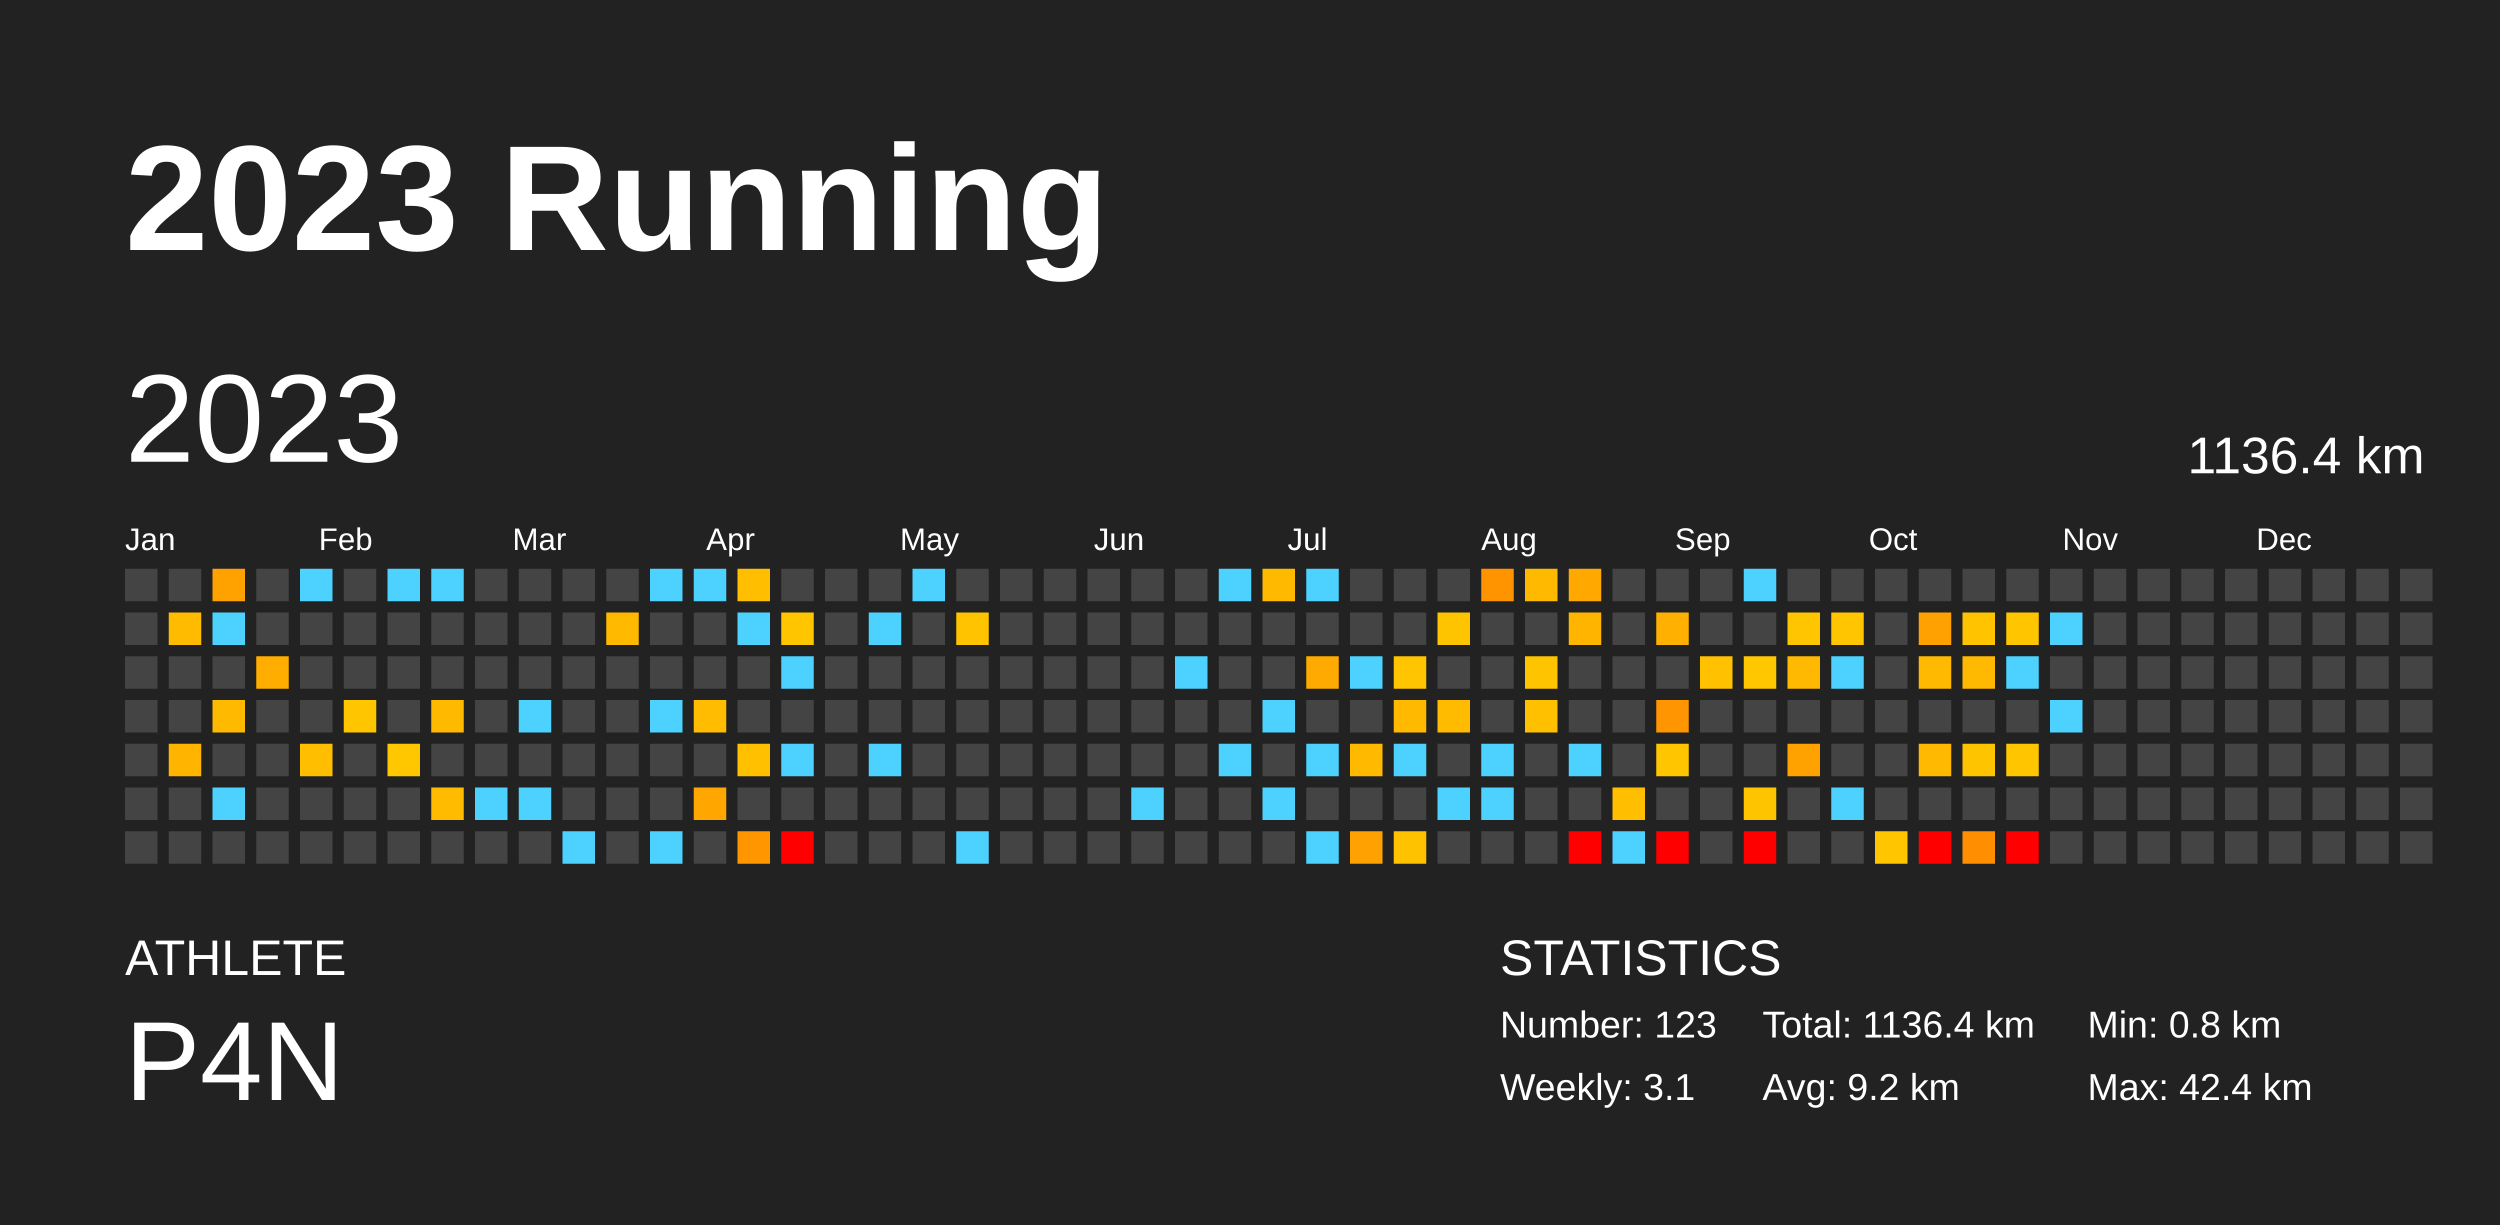
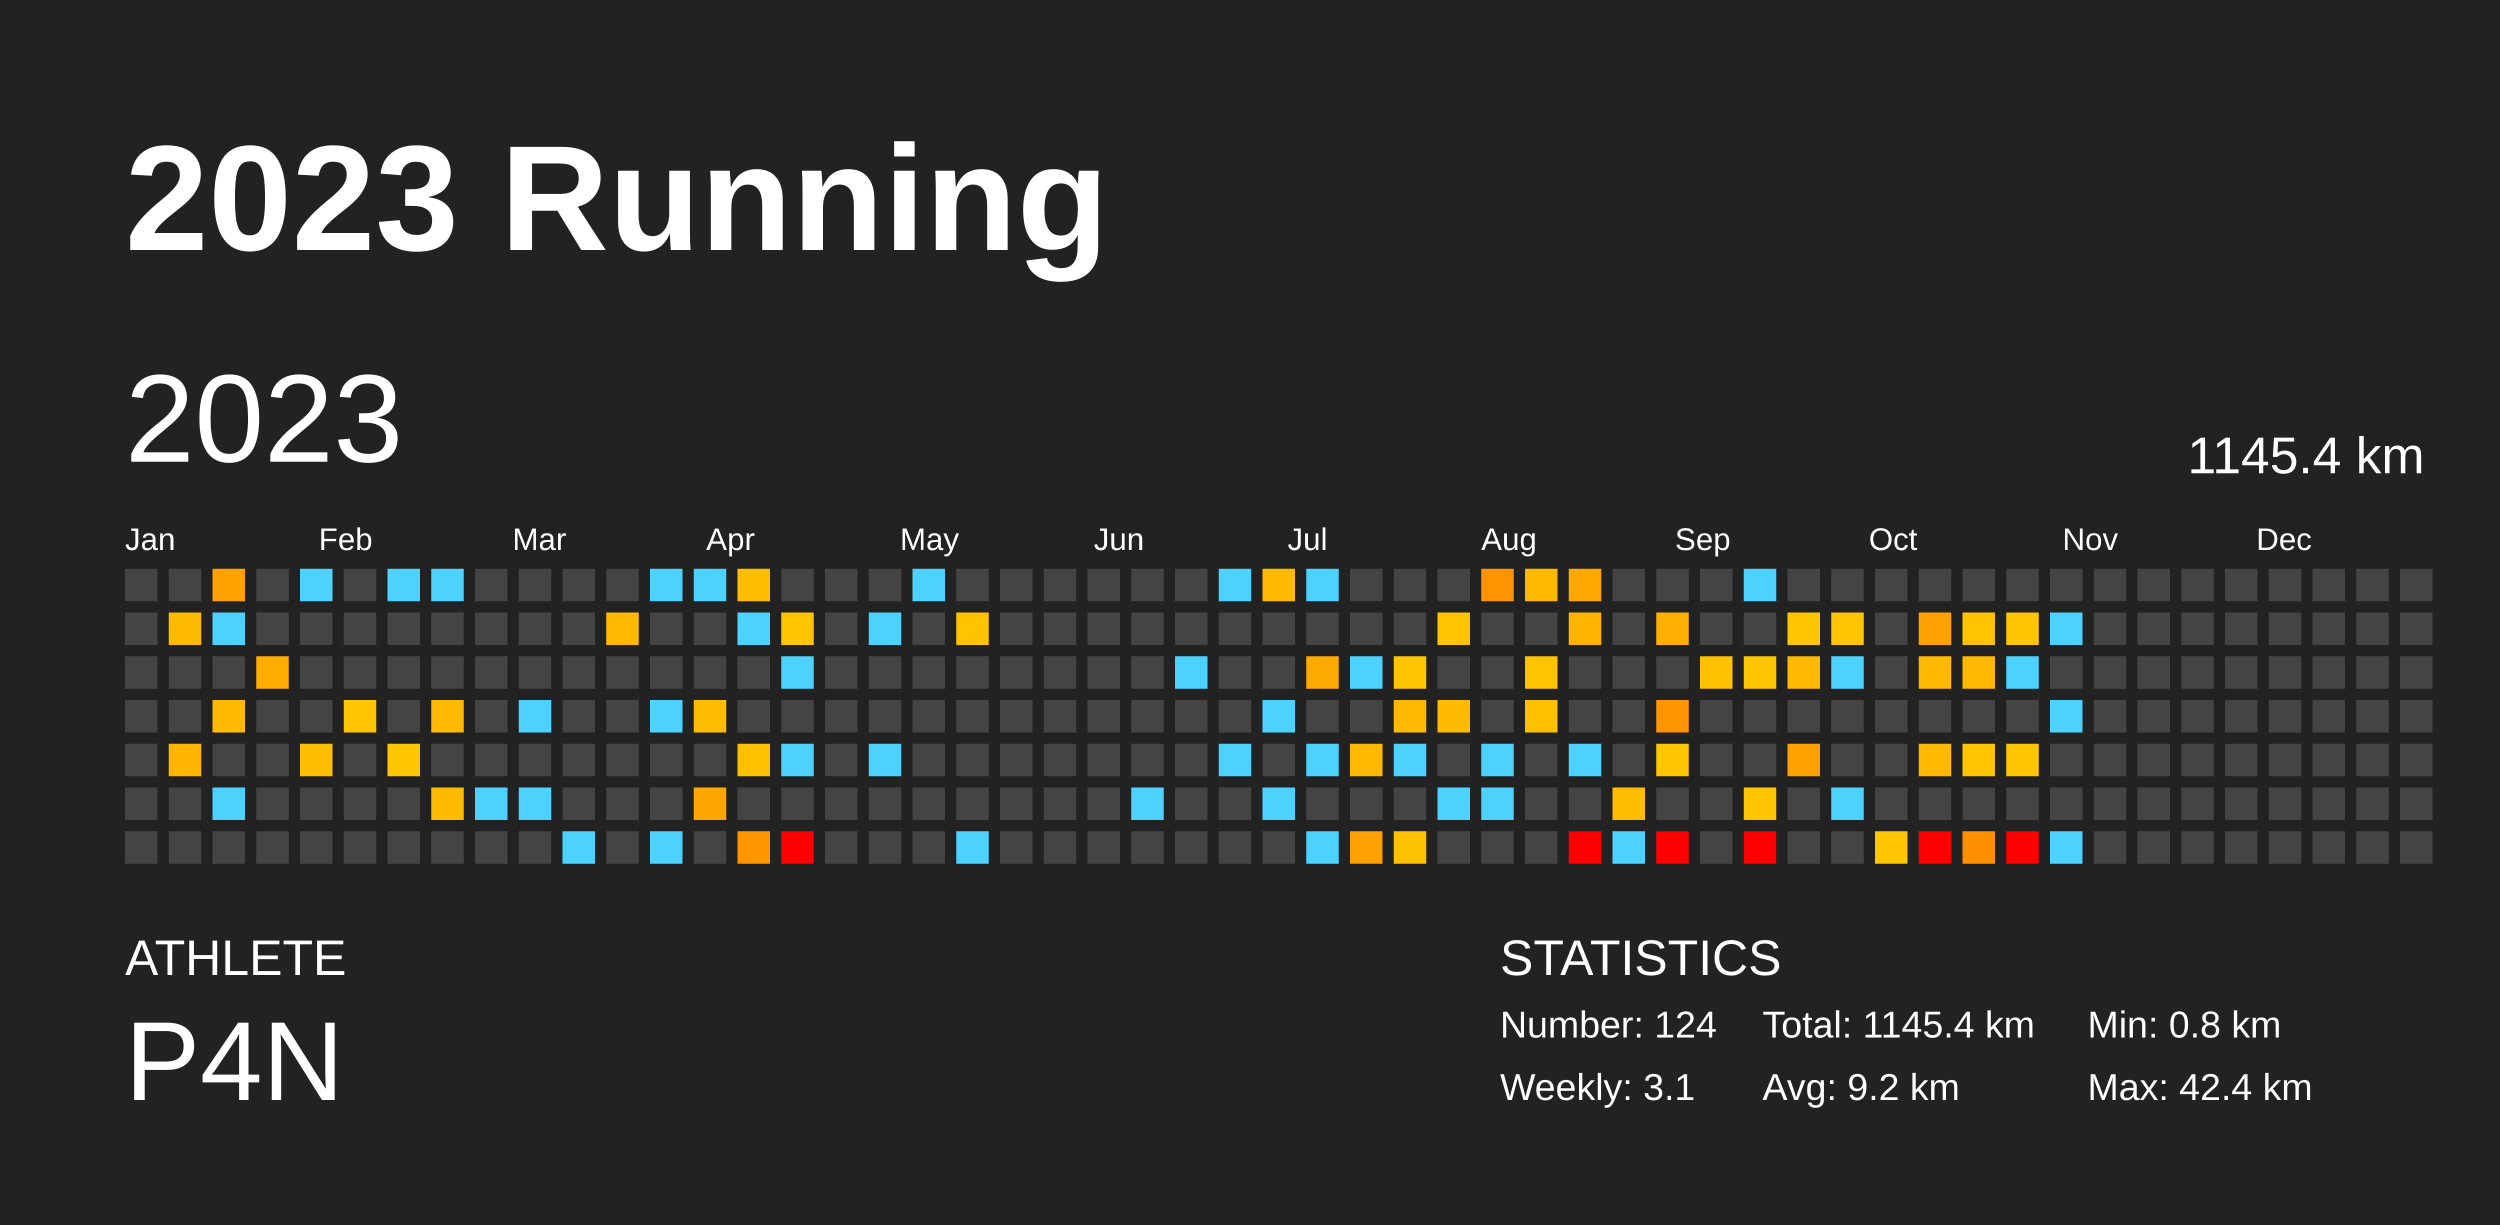
<svg xmlns="http://www.w3.org/2000/svg" baseProfile="full" height="98mm" version="1.1" viewBox="0,0,200,98" width="200mm">
  <defs />
  <rect fill="#222222" height="98" width="200" x="0" y="0" />
  <text fill="#FFFFFF" style="font-size:12px; font-family:Arial; font-weight:bold;" x="10" y="20">2023 Running</text>
  <text fill="#FFFFFF" style="font-size:4px; font-family:Arial" x="10" y="78">ATHLETE</text>
  <text fill="#FFFFFF" style="font-size:9px; font-family:Arial" x="10" y="88">P4N</text>
  <text fill="#FFFFFF" style="font-size:4px; font-family:Arial" x="120" y="78">STATISTICS</text>
-   <text fill="#FFFFFF" style="font-size:3px; font-family:Arial" x="120" y="83">Number: 123</text>
+   <text fill="#FFFFFF" style="font-size:3px; font-family:Arial" x="120" y="83">Number: 124</text>
  <text fill="#FFFFFF" style="font-size:3px; font-family:Arial" x="120" y="88">Weekly: 3.1</text>
-   <text fill="#FFFFFF" style="font-size:3px; font-family:Arial" x="141" y="83">Total: 1136.4 km</text>
+   <text fill="#FFFFFF" style="font-size:3px; font-family:Arial" x="141" y="83">Total: 1145.4 km</text>
  <text fill="#FFFFFF" style="font-size:3px; font-family:Arial" x="141" y="88">Avg: 9.2 km</text>
  <text fill="#FFFFFF" style="font-size:3px; font-family:Arial" x="167" y="83">Min: 0.8 km</text>
  <text fill="#FFFFFF" style="font-size:3px; font-family:Arial" x="167" y="88">Max: 42.4 km</text>
  <text dominant-baseline="hanging" fill="#FFFFFF" style="font-size:10.0px; font-family:Arial;" x="10" y="30">2023</text>
-   <text dominant-baseline="hanging" fill="#FFFFFF" style="font-size:4.125px; font-family:Arial;" x="175" y="35">1136.4 km</text>
+   <text dominant-baseline="hanging" fill="#FFFFFF" style="font-size:4.125px; font-family:Arial;" x="175" y="35">1145.4 km</text>
  <text fill="#FFFFFF" style="font-size:2.5px; font-family:Arial" x="10.0" y="44">Jan</text>
  <text fill="#FFFFFF" style="font-size:2.5px; font-family:Arial" x="25.5" y="44">Feb</text>
  <text fill="#FFFFFF" style="font-size:2.5px; font-family:Arial" x="41.0" y="44">Mar</text>
  <text fill="#FFFFFF" style="font-size:2.5px; font-family:Arial" x="56.5" y="44">Apr</text>
  <text fill="#FFFFFF" style="font-size:2.5px; font-family:Arial" x="72.0" y="44">May</text>
  <text fill="#FFFFFF" style="font-size:2.5px; font-family:Arial" x="87.5" y="44">Jun</text>
  <text fill="#FFFFFF" style="font-size:2.5px; font-family:Arial" x="103.0" y="44">Jul</text>
  <text fill="#FFFFFF" style="font-size:2.5px; font-family:Arial" x="118.5" y="44">Aug</text>
  <text fill="#FFFFFF" style="font-size:2.5px; font-family:Arial" x="134.0" y="44">Sep</text>
  <text fill="#FFFFFF" style="font-size:2.5px; font-family:Arial" x="149.5" y="44">Oct</text>
  <text fill="#FFFFFF" style="font-size:2.5px; font-family:Arial" x="165.0" y="44">Nov</text>
  <text fill="#FFFFFF" style="font-size:2.5px; font-family:Arial" x="180.5" y="44">Dec</text>
  <rect fill="#444444" height="2.6" width="2.6" x="10.0" y="45.5" />
  <rect fill="#444444" height="2.6" width="2.6" x="10.0" y="49.0" />
  <rect fill="#444444" height="2.6" width="2.6" x="10.0" y="52.5" />
  <rect fill="#444444" height="2.6" width="2.6" x="10.0" y="56.0" />
  <rect fill="#444444" height="2.6" width="2.6" x="10.0" y="59.5" />
  <rect fill="#444444" height="2.6" width="2.6" x="10.0" y="63.0" />
  <rect fill="#444444" height="2.6" width="2.6" x="10.0" y="66.5" />
  <rect fill="#444444" height="2.6" width="2.6" x="13.5" y="45.5" />
  <rect fill="#ffbb00" height="2.6" width="2.6" x="13.5" y="49.0" />
  <rect fill="#444444" height="2.6" width="2.6" x="13.5" y="52.5" />
  <rect fill="#444444" height="2.6" width="2.6" x="13.5" y="56.0" />
  <rect fill="#ffb500" height="2.6" width="2.6" x="13.5" y="59.5" />
  <rect fill="#444444" height="2.6" width="2.6" x="13.5" y="63.0" />
  <rect fill="#444444" height="2.6" width="2.6" x="13.5" y="66.5" />
  <rect fill="#ffa200" height="2.6" width="2.6" x="17.0" y="45.5" />
  <rect fill="#4dd2ff" height="2.6" width="2.6" x="17.0" y="49.0" />
  <rect fill="#444444" height="2.6" width="2.6" x="17.0" y="52.5" />
  <rect fill="#ffba00" height="2.6" width="2.6" x="17.0" y="56.0" />
  <rect fill="#444444" height="2.6" width="2.6" x="17.0" y="59.5" />
  <rect fill="#4dd2ff" height="2.6" width="2.6" x="17.0" y="63.0" />
  <rect fill="#444444" height="2.6" width="2.6" x="17.0" y="66.5" />
  <rect fill="#444444" height="2.6" width="2.6" x="20.5" y="45.5" />
  <rect fill="#444444" height="2.6" width="2.6" x="20.5" y="49.0" />
  <rect fill="#ffae00" height="2.6" width="2.6" x="20.5" y="52.5" />
  <rect fill="#444444" height="2.6" width="2.6" x="20.5" y="56.0" />
  <rect fill="#444444" height="2.6" width="2.6" x="20.5" y="59.5" />
  <rect fill="#444444" height="2.6" width="2.6" x="20.5" y="63.0" />
  <rect fill="#444444" height="2.6" width="2.6" x="20.5" y="66.5" />
  <rect fill="#4dd2ff" height="2.6" width="2.6" x="24.0" y="45.5" />
  <rect fill="#444444" height="2.6" width="2.6" x="24.0" y="49.0" />
  <rect fill="#444444" height="2.6" width="2.6" x="24.0" y="52.5" />
  <rect fill="#444444" height="2.6" width="2.6" x="24.0" y="56.0" />
  <rect fill="#ffbf00" height="2.6" width="2.6" x="24.0" y="59.5" />
  <rect fill="#444444" height="2.6" width="2.6" x="24.0" y="63.0" />
  <rect fill="#444444" height="2.6" width="2.6" x="24.0" y="66.5" />
  <rect fill="#444444" height="2.6" width="2.6" x="27.5" y="45.5" />
  <rect fill="#444444" height="2.6" width="2.6" x="27.5" y="49.0" />
  <rect fill="#444444" height="2.6" width="2.6" x="27.5" y="52.5" />
  <rect fill="#ffc600" height="2.6" width="2.6" x="27.5" y="56.0" />
  <rect fill="#444444" height="2.6" width="2.6" x="27.5" y="59.5" />
  <rect fill="#444444" height="2.6" width="2.6" x="27.5" y="63.0" />
  <rect fill="#444444" height="2.6" width="2.6" x="27.5" y="66.5" />
  <rect fill="#4dd2ff" height="2.6" width="2.6" x="31.0" y="45.5" />
  <rect fill="#444444" height="2.6" width="2.6" x="31.0" y="49.0" />
  <rect fill="#444444" height="2.6" width="2.6" x="31.0" y="52.5" />
  <rect fill="#444444" height="2.6" width="2.6" x="31.0" y="56.0" />
  <rect fill="#ffc700" height="2.6" width="2.6" x="31.0" y="59.5" />
  <rect fill="#444444" height="2.6" width="2.6" x="31.0" y="63.0" />
  <rect fill="#444444" height="2.6" width="2.6" x="31.0" y="66.5" />
  <rect fill="#4dd2ff" height="2.6" width="2.6" x="34.5" y="45.5" />
  <rect fill="#444444" height="2.6" width="2.6" x="34.5" y="49.0" />
  <rect fill="#444444" height="2.6" width="2.6" x="34.5" y="52.5" />
  <rect fill="#ffba00" height="2.6" width="2.6" x="34.5" y="56.0" />
  <rect fill="#444444" height="2.6" width="2.6" x="34.5" y="59.5" />
  <rect fill="#ffbb00" height="2.6" width="2.6" x="34.5" y="63.0" />
  <rect fill="#444444" height="2.6" width="2.6" x="34.5" y="66.5" />
  <rect fill="#444444" height="2.6" width="2.6" x="38.0" y="45.5" />
  <rect fill="#444444" height="2.6" width="2.6" x="38.0" y="49.0" />
  <rect fill="#444444" height="2.6" width="2.6" x="38.0" y="52.5" />
  <rect fill="#444444" height="2.6" width="2.6" x="38.0" y="56.0" />
  <rect fill="#444444" height="2.6" width="2.6" x="38.0" y="59.5" />
  <rect fill="#4dd2ff" height="2.6" width="2.6" x="38.0" y="63.0" />
  <rect fill="#444444" height="2.6" width="2.6" x="38.0" y="66.5" />
  <rect fill="#444444" height="2.6" width="2.6" x="41.5" y="45.5" />
  <rect fill="#444444" height="2.6" width="2.6" x="41.5" y="49.0" />
  <rect fill="#444444" height="2.6" width="2.6" x="41.5" y="52.5" />
  <rect fill="#4dd2ff" height="2.6" width="2.6" x="41.5" y="56.0" />
  <rect fill="#444444" height="2.6" width="2.6" x="41.5" y="59.5" />
  <rect fill="#4dd2ff" height="2.6" width="2.6" x="41.5" y="63.0" />
  <rect fill="#444444" height="2.6" width="2.6" x="41.5" y="66.5" />
  <rect fill="#444444" height="2.6" width="2.6" x="45.0" y="45.5" />
  <rect fill="#444444" height="2.6" width="2.6" x="45.0" y="49.0" />
  <rect fill="#444444" height="2.6" width="2.6" x="45.0" y="52.5" />
  <rect fill="#444444" height="2.6" width="2.6" x="45.0" y="56.0" />
  <rect fill="#444444" height="2.6" width="2.6" x="45.0" y="59.5" />
  <rect fill="#444444" height="2.6" width="2.6" x="45.0" y="63.0" />
  <rect fill="#4dd2ff" height="2.6" width="2.6" x="45.0" y="66.5" />
  <rect fill="#444444" height="2.6" width="2.6" x="48.5" y="45.5" />
  <rect fill="#ffba00" height="2.6" width="2.6" x="48.5" y="49.0" />
  <rect fill="#444444" height="2.6" width="2.6" x="48.5" y="52.5" />
  <rect fill="#444444" height="2.6" width="2.6" x="48.5" y="56.0" />
  <rect fill="#444444" height="2.6" width="2.6" x="48.5" y="59.5" />
  <rect fill="#444444" height="2.6" width="2.6" x="48.5" y="63.0" />
  <rect fill="#444444" height="2.6" width="2.6" x="48.5" y="66.5" />
  <rect fill="#4dd2ff" height="2.6" width="2.6" x="52.0" y="45.5" />
  <rect fill="#444444" height="2.6" width="2.6" x="52.0" y="49.0" />
  <rect fill="#444444" height="2.6" width="2.6" x="52.0" y="52.5" />
  <rect fill="#4dd2ff" height="2.6" width="2.6" x="52.0" y="56.0" />
  <rect fill="#444444" height="2.6" width="2.6" x="52.0" y="59.5" />
  <rect fill="#444444" height="2.6" width="2.6" x="52.0" y="63.0" />
  <rect fill="#4dd2ff" height="2.6" width="2.6" x="52.0" y="66.5" />
  <rect fill="#4dd2ff" height="2.6" width="2.6" x="55.5" y="45.5" />
  <rect fill="#444444" height="2.6" width="2.6" x="55.5" y="49.0" />
  <rect fill="#444444" height="2.6" width="2.6" x="55.5" y="52.5" />
  <rect fill="#ffbc00" height="2.6" width="2.6" x="55.5" y="56.0" />
  <rect fill="#444444" height="2.6" width="2.6" x="55.5" y="59.5" />
  <rect fill="#ffa700" height="2.6" width="2.6" x="55.5" y="63.0" />
  <rect fill="#444444" height="2.6" width="2.6" x="55.5" y="66.5" />
  <rect fill="#ffbf00" height="2.6" width="2.6" x="59.0" y="45.5" />
  <rect fill="#4dd2ff" height="2.6" width="2.6" x="59.0" y="49.0" />
  <rect fill="#444444" height="2.6" width="2.6" x="59.0" y="52.5" />
  <rect fill="#444444" height="2.6" width="2.6" x="59.0" y="56.0" />
  <rect fill="#ffc000" height="2.6" width="2.6" x="59.0" y="59.5" />
  <rect fill="#444444" height="2.6" width="2.6" x="59.0" y="63.0" />
  <rect fill="#ff9600" height="2.6" width="2.6" x="59.0" y="66.5" />
  <rect fill="#444444" height="2.6" width="2.6" x="62.5" y="45.5" />
  <rect fill="#ffc600" height="2.6" width="2.6" x="62.5" y="49.0" />
  <rect fill="#4dd2ff" height="2.6" width="2.6" x="62.5" y="52.5" />
  <rect fill="#444444" height="2.6" width="2.6" x="62.5" y="56.0" />
  <rect fill="#4dd2ff" height="2.6" width="2.6" x="62.5" y="59.5" />
  <rect fill="#444444" height="2.6" width="2.6" x="62.5" y="63.0" />
  <rect fill="red" height="2.6" width="2.6" x="62.5" y="66.5" />
  <rect fill="#444444" height="2.6" width="2.6" x="66.0" y="45.5" />
  <rect fill="#444444" height="2.6" width="2.6" x="66.0" y="49.0" />
  <rect fill="#444444" height="2.6" width="2.6" x="66.0" y="52.5" />
  <rect fill="#444444" height="2.6" width="2.6" x="66.0" y="56.0" />
  <rect fill="#444444" height="2.6" width="2.6" x="66.0" y="59.5" />
  <rect fill="#444444" height="2.6" width="2.6" x="66.0" y="63.0" />
  <rect fill="#444444" height="2.6" width="2.6" x="66.0" y="66.5" />
  <rect fill="#444444" height="2.6" width="2.6" x="69.5" y="45.5" />
  <rect fill="#4dd2ff" height="2.6" width="2.6" x="69.5" y="49.0" />
  <rect fill="#444444" height="2.6" width="2.6" x="69.5" y="52.5" />
  <rect fill="#444444" height="2.6" width="2.6" x="69.5" y="56.0" />
  <rect fill="#4dd2ff" height="2.6" width="2.6" x="69.5" y="59.5" />
  <rect fill="#444444" height="2.6" width="2.6" x="69.5" y="63.0" />
  <rect fill="#444444" height="2.6" width="2.6" x="69.5" y="66.5" />
  <rect fill="#4dd2ff" height="2.6" width="2.6" x="73.0" y="45.5" />
  <rect fill="#444444" height="2.6" width="2.6" x="73.0" y="49.0" />
  <rect fill="#444444" height="2.6" width="2.6" x="73.0" y="52.5" />
  <rect fill="#444444" height="2.6" width="2.6" x="73.0" y="56.0" />
  <rect fill="#444444" height="2.6" width="2.6" x="73.0" y="59.5" />
  <rect fill="#444444" height="2.6" width="2.6" x="73.0" y="63.0" />
  <rect fill="#444444" height="2.6" width="2.6" x="73.0" y="66.5" />
  <rect fill="#444444" height="2.6" width="2.6" x="76.5" y="45.5" />
  <rect fill="#ffc300" height="2.6" width="2.6" x="76.5" y="49.0" />
  <rect fill="#444444" height="2.6" width="2.6" x="76.5" y="52.5" />
  <rect fill="#444444" height="2.6" width="2.6" x="76.5" y="56.0" />
  <rect fill="#444444" height="2.6" width="2.6" x="76.5" y="59.5" />
  <rect fill="#444444" height="2.6" width="2.6" x="76.5" y="63.0" />
  <rect fill="#4dd2ff" height="2.6" width="2.6" x="76.5" y="66.5" />
  <rect fill="#444444" height="2.6" width="2.6" x="80.0" y="45.5" />
  <rect fill="#444444" height="2.6" width="2.6" x="80.0" y="49.0" />
  <rect fill="#444444" height="2.6" width="2.6" x="80.0" y="52.5" />
  <rect fill="#444444" height="2.6" width="2.6" x="80.0" y="56.0" />
  <rect fill="#444444" height="2.6" width="2.6" x="80.0" y="59.5" />
  <rect fill="#444444" height="2.6" width="2.6" x="80.0" y="63.0" />
  <rect fill="#444444" height="2.6" width="2.6" x="80.0" y="66.5" />
  <rect fill="#444444" height="2.6" width="2.6" x="83.5" y="45.5" />
  <rect fill="#444444" height="2.6" width="2.6" x="83.5" y="49.0" />
  <rect fill="#444444" height="2.6" width="2.6" x="83.5" y="52.5" />
  <rect fill="#444444" height="2.6" width="2.6" x="83.5" y="56.0" />
  <rect fill="#444444" height="2.6" width="2.6" x="83.5" y="59.5" />
  <rect fill="#444444" height="2.6" width="2.6" x="83.5" y="63.0" />
  <rect fill="#444444" height="2.6" width="2.6" x="83.5" y="66.5" />
  <rect fill="#444444" height="2.6" width="2.6" x="87.0" y="45.5" />
  <rect fill="#444444" height="2.6" width="2.6" x="87.0" y="49.0" />
  <rect fill="#444444" height="2.6" width="2.6" x="87.0" y="52.5" />
  <rect fill="#444444" height="2.6" width="2.6" x="87.0" y="56.0" />
  <rect fill="#444444" height="2.6" width="2.6" x="87.0" y="59.5" />
  <rect fill="#444444" height="2.6" width="2.6" x="87.0" y="63.0" />
  <rect fill="#444444" height="2.6" width="2.6" x="87.0" y="66.5" />
  <rect fill="#444444" height="2.6" width="2.6" x="90.5" y="45.5" />
  <rect fill="#444444" height="2.6" width="2.6" x="90.5" y="49.0" />
  <rect fill="#444444" height="2.6" width="2.6" x="90.5" y="52.5" />
  <rect fill="#444444" height="2.6" width="2.6" x="90.5" y="56.0" />
  <rect fill="#444444" height="2.6" width="2.6" x="90.5" y="59.5" />
  <rect fill="#4dd2ff" height="2.6" width="2.6" x="90.5" y="63.0" />
  <rect fill="#444444" height="2.6" width="2.6" x="90.5" y="66.5" />
  <rect fill="#444444" height="2.6" width="2.6" x="94.0" y="45.5" />
  <rect fill="#444444" height="2.6" width="2.6" x="94.0" y="49.0" />
  <rect fill="#4dd2ff" height="2.6" width="2.6" x="94.0" y="52.5" />
  <rect fill="#444444" height="2.6" width="2.6" x="94.0" y="56.0" />
  <rect fill="#444444" height="2.6" width="2.6" x="94.0" y="59.5" />
  <rect fill="#444444" height="2.6" width="2.6" x="94.0" y="63.0" />
  <rect fill="#444444" height="2.6" width="2.6" x="94.0" y="66.5" />
  <rect fill="#4dd2ff" height="2.6" width="2.6" x="97.5" y="45.5" />
  <rect fill="#444444" height="2.6" width="2.6" x="97.5" y="49.0" />
  <rect fill="#444444" height="2.6" width="2.6" x="97.5" y="52.5" />
  <rect fill="#444444" height="2.6" width="2.6" x="97.5" y="56.0" />
  <rect fill="#4dd2ff" height="2.6" width="2.6" x="97.5" y="59.5" />
  <rect fill="#444444" height="2.6" width="2.6" x="97.5" y="63.0" />
  <rect fill="#444444" height="2.6" width="2.6" x="97.5" y="66.5" />
  <rect fill="#ffba00" height="2.6" width="2.6" x="101.0" y="45.5" />
  <rect fill="#444444" height="2.6" width="2.6" x="101.0" y="49.0" />
  <rect fill="#444444" height="2.6" width="2.6" x="101.0" y="52.5" />
  <rect fill="#4dd2ff" height="2.6" width="2.6" x="101.0" y="56.0" />
  <rect fill="#444444" height="2.6" width="2.6" x="101.0" y="59.5" />
  <rect fill="#4dd2ff" height="2.6" width="2.6" x="101.0" y="63.0" />
  <rect fill="#444444" height="2.6" width="2.6" x="101.0" y="66.5" />
  <rect fill="#4dd2ff" height="2.6" width="2.6" x="104.5" y="45.5" />
  <rect fill="#444444" height="2.6" width="2.6" x="104.5" y="49.0" />
  <rect fill="#ffaa00" height="2.6" width="2.6" x="104.5" y="52.5" />
  <rect fill="#444444" height="2.6" width="2.6" x="104.5" y="56.0" />
  <rect fill="#4dd2ff" height="2.6" width="2.6" x="104.5" y="59.5" />
  <rect fill="#444444" height="2.6" width="2.6" x="104.5" y="63.0" />
  <rect fill="#4dd2ff" height="2.6" width="2.6" x="104.5" y="66.5" />
  <rect fill="#444444" height="2.6" width="2.6" x="108.0" y="45.5" />
  <rect fill="#444444" height="2.6" width="2.6" x="108.0" y="49.0" />
  <rect fill="#4dd2ff" height="2.6" width="2.6" x="108.0" y="52.5" />
  <rect fill="#444444" height="2.6" width="2.6" x="108.0" y="56.0" />
  <rect fill="#ffba00" height="2.6" width="2.6" x="108.0" y="59.5" />
  <rect fill="#444444" height="2.6" width="2.6" x="108.0" y="63.0" />
  <rect fill="#ffa100" height="2.6" width="2.6" x="108.0" y="66.5" />
  <rect fill="#444444" height="2.6" width="2.6" x="111.5" y="45.5" />
  <rect fill="#444444" height="2.6" width="2.6" x="111.5" y="49.0" />
  <rect fill="#ffc500" height="2.6" width="2.6" x="111.5" y="52.5" />
  <rect fill="#ffba00" height="2.6" width="2.6" x="111.5" y="56.0" />
  <rect fill="#4dd2ff" height="2.6" width="2.6" x="111.5" y="59.5" />
  <rect fill="#444444" height="2.6" width="2.6" x="111.5" y="63.0" />
  <rect fill="#ffc200" height="2.6" width="2.6" x="111.5" y="66.5" />
  <rect fill="#444444" height="2.6" width="2.6" x="115.0" y="45.5" />
  <rect fill="#ffc400" height="2.6" width="2.6" x="115.0" y="49.0" />
  <rect fill="#444444" height="2.6" width="2.6" x="115.0" y="52.5" />
  <rect fill="#ffbb00" height="2.6" width="2.6" x="115.0" y="56.0" />
  <rect fill="#444444" height="2.6" width="2.6" x="115.0" y="59.5" />
  <rect fill="#4dd2ff" height="2.6" width="2.6" x="115.0" y="63.0" />
  <rect fill="#444444" height="2.6" width="2.6" x="115.0" y="66.5" />
  <rect fill="#ff9300" height="2.6" width="2.6" x="118.5" y="45.5" />
  <rect fill="#444444" height="2.6" width="2.6" x="118.5" y="49.0" />
  <rect fill="#444444" height="2.6" width="2.6" x="118.5" y="52.5" />
  <rect fill="#444444" height="2.6" width="2.6" x="118.5" y="56.0" />
  <rect fill="#4dd2ff" height="2.6" width="2.6" x="118.5" y="59.5" />
  <rect fill="#4dd2ff" height="2.6" width="2.6" x="118.5" y="63.0" />
  <rect fill="#444444" height="2.6" width="2.6" x="118.5" y="66.5" />
  <rect fill="#ffba00" height="2.6" width="2.6" x="122.0" y="45.5" />
  <rect fill="#444444" height="2.6" width="2.6" x="122.0" y="49.0" />
  <rect fill="#ffc400" height="2.6" width="2.6" x="122.0" y="52.5" />
  <rect fill="#ffc000" height="2.6" width="2.6" x="122.0" y="56.0" />
  <rect fill="#444444" height="2.6" width="2.6" x="122.0" y="59.5" />
  <rect fill="#444444" height="2.6" width="2.6" x="122.0" y="63.0" />
  <rect fill="#444444" height="2.6" width="2.6" x="122.0" y="66.5" />
  <rect fill="#ffa900" height="2.6" width="2.6" x="125.5" y="45.5" />
  <rect fill="#ffb400" height="2.6" width="2.6" x="125.5" y="49.0" />
  <rect fill="#444444" height="2.6" width="2.6" x="125.5" y="52.5" />
  <rect fill="#444444" height="2.6" width="2.6" x="125.5" y="56.0" />
  <rect fill="#4dd2ff" height="2.6" width="2.6" x="125.5" y="59.5" />
  <rect fill="#444444" height="2.6" width="2.6" x="125.5" y="63.0" />
  <rect fill="red" height="2.6" width="2.6" x="125.5" y="66.5" />
  <rect fill="#444444" height="2.6" width="2.6" x="129.0" y="45.5" />
  <rect fill="#444444" height="2.6" width="2.6" x="129.0" y="49.0" />
  <rect fill="#444444" height="2.6" width="2.6" x="129.0" y="52.5" />
  <rect fill="#444444" height="2.6" width="2.6" x="129.0" y="56.0" />
  <rect fill="#444444" height="2.6" width="2.6" x="129.0" y="59.5" />
  <rect fill="#ffbf00" height="2.6" width="2.6" x="129.0" y="63.0" />
  <rect fill="#4dd2ff" height="2.6" width="2.6" x="129.0" y="66.5" />
  <rect fill="#444444" height="2.6" width="2.6" x="132.5" y="45.5" />
  <rect fill="#ffb000" height="2.6" width="2.6" x="132.5" y="49.0" />
  <rect fill="#444444" height="2.6" width="2.6" x="132.5" y="52.5" />
  <rect fill="#ff9500" height="2.6" width="2.6" x="132.5" y="56.0" />
  <rect fill="#ffc600" height="2.6" width="2.6" x="132.5" y="59.5" />
  <rect fill="#444444" height="2.6" width="2.6" x="132.5" y="63.0" />
  <rect fill="red" height="2.6" width="2.6" x="132.5" y="66.5" />
  <rect fill="#444444" height="2.6" width="2.6" x="136.0" y="45.5" />
  <rect fill="#444444" height="2.6" width="2.6" x="136.0" y="49.0" />
  <rect fill="#ffc100" height="2.6" width="2.6" x="136.0" y="52.5" />
  <rect fill="#444444" height="2.6" width="2.6" x="136.0" y="56.0" />
  <rect fill="#444444" height="2.6" width="2.6" x="136.0" y="59.5" />
  <rect fill="#444444" height="2.6" width="2.6" x="136.0" y="63.0" />
  <rect fill="#444444" height="2.6" width="2.6" x="136.0" y="66.5" />
  <rect fill="#4dd2ff" height="2.6" width="2.6" x="139.5" y="45.5" />
  <rect fill="#444444" height="2.6" width="2.6" x="139.5" y="49.0" />
  <rect fill="#ffc700" height="2.6" width="2.6" x="139.5" y="52.5" />
  <rect fill="#444444" height="2.6" width="2.6" x="139.5" y="56.0" />
  <rect fill="#444444" height="2.6" width="2.6" x="139.5" y="59.5" />
  <rect fill="#ffc400" height="2.6" width="2.6" x="139.5" y="63.0" />
  <rect fill="red" height="2.6" width="2.6" x="139.5" y="66.5" />
  <rect fill="#444444" height="2.6" width="2.6" x="143.0" y="45.5" />
  <rect fill="#ffc500" height="2.6" width="2.6" x="143.0" y="49.0" />
  <rect fill="#ffb900" height="2.6" width="2.6" x="143.0" y="52.5" />
  <rect fill="#444444" height="2.6" width="2.6" x="143.0" y="56.0" />
  <rect fill="#ffa200" height="2.6" width="2.6" x="143.0" y="59.5" />
  <rect fill="#444444" height="2.6" width="2.6" x="143.0" y="63.0" />
  <rect fill="#444444" height="2.6" width="2.6" x="143.0" y="66.5" />
  <rect fill="#444444" height="2.6" width="2.6" x="146.5" y="45.5" />
  <rect fill="#ffc500" height="2.6" width="2.6" x="146.5" y="49.0" />
  <rect fill="#4dd2ff" height="2.6" width="2.6" x="146.5" y="52.5" />
  <rect fill="#444444" height="2.6" width="2.6" x="146.5" y="56.0" />
  <rect fill="#444444" height="2.6" width="2.6" x="146.5" y="59.5" />
  <rect fill="#4dd2ff" height="2.6" width="2.6" x="146.5" y="63.0" />
  <rect fill="#444444" height="2.6" width="2.6" x="146.5" y="66.5" />
  <rect fill="#444444" height="2.6" width="2.6" x="150.0" y="45.5" />
  <rect fill="#444444" height="2.6" width="2.6" x="150.0" y="49.0" />
  <rect fill="#444444" height="2.6" width="2.6" x="150.0" y="52.5" />
  <rect fill="#444444" height="2.6" width="2.6" x="150.0" y="56.0" />
  <rect fill="#444444" height="2.6" width="2.6" x="150.0" y="59.5" />
  <rect fill="#444444" height="2.6" width="2.6" x="150.0" y="63.0" />
  <rect fill="#ffc600" height="2.6" width="2.6" x="150.0" y="66.5" />
  <rect fill="#444444" height="2.6" width="2.6" x="153.5" y="45.5" />
  <rect fill="#ffa100" height="2.6" width="2.6" x="153.5" y="49.0" />
  <rect fill="#ffb900" height="2.6" width="2.6" x="153.5" y="52.5" />
  <rect fill="#444444" height="2.6" width="2.6" x="153.5" y="56.0" />
  <rect fill="#ffb900" height="2.6" width="2.6" x="153.5" y="59.5" />
  <rect fill="#444444" height="2.6" width="2.6" x="153.5" y="63.0" />
  <rect fill="red" height="2.6" width="2.6" x="153.5" y="66.5" />
  <rect fill="#444444" height="2.6" width="2.6" x="157.0" y="45.5" />
  <rect fill="#ffc300" height="2.6" width="2.6" x="157.0" y="49.0" />
  <rect fill="#ffb900" height="2.6" width="2.6" x="157.0" y="52.5" />
  <rect fill="#444444" height="2.6" width="2.6" x="157.0" y="56.0" />
  <rect fill="#ffc400" height="2.6" width="2.6" x="157.0" y="59.5" />
  <rect fill="#444444" height="2.6" width="2.6" x="157.0" y="63.0" />
  <rect fill="#ff8f00" height="2.6" width="2.6" x="157.0" y="66.5" />
  <rect fill="#444444" height="2.6" width="2.6" x="160.5" y="45.5" />
  <rect fill="#ffc600" height="2.6" width="2.6" x="160.5" y="49.0" />
  <rect fill="#4dd2ff" height="2.6" width="2.6" x="160.5" y="52.5" />
  <rect fill="#444444" height="2.6" width="2.6" x="160.5" y="56.0" />
  <rect fill="#ffc600" height="2.6" width="2.6" x="160.5" y="59.5" />
  <rect fill="#444444" height="2.6" width="2.6" x="160.5" y="63.0" />
  <rect fill="red" height="2.6" width="2.6" x="160.5" y="66.5" />
  <rect fill="#444444" height="2.6" width="2.6" x="164.0" y="45.5" />
  <rect fill="#4dd2ff" height="2.6" width="2.6" x="164.0" y="49.0" />
  <rect fill="#444444" height="2.6" width="2.6" x="164.0" y="52.5" />
  <rect fill="#4dd2ff" height="2.6" width="2.6" x="164.0" y="56.0" />
  <rect fill="#444444" height="2.6" width="2.6" x="164.0" y="59.5" />
  <rect fill="#444444" height="2.6" width="2.6" x="164.0" y="63.0" />
-   <rect fill="#444444" height="2.6" width="2.6" x="164.0" y="66.5" />
+   <rect fill="#4dd2ff" height="2.6" width="2.6" x="164.0" y="66.5" />
  <rect fill="#444444" height="2.6" width="2.6" x="167.5" y="45.5" />
  <rect fill="#444444" height="2.6" width="2.6" x="167.5" y="49.0" />
  <rect fill="#444444" height="2.6" width="2.6" x="167.5" y="52.5" />
  <rect fill="#444444" height="2.6" width="2.6" x="167.5" y="56.0" />
  <rect fill="#444444" height="2.6" width="2.6" x="167.5" y="59.5" />
  <rect fill="#444444" height="2.6" width="2.6" x="167.5" y="63.0" />
  <rect fill="#444444" height="2.6" width="2.6" x="167.5" y="66.5" />
  <rect fill="#444444" height="2.6" width="2.6" x="171.0" y="45.5" />
  <rect fill="#444444" height="2.6" width="2.6" x="171.0" y="49.0" />
  <rect fill="#444444" height="2.6" width="2.6" x="171.0" y="52.5" />
  <rect fill="#444444" height="2.6" width="2.6" x="171.0" y="56.0" />
  <rect fill="#444444" height="2.6" width="2.6" x="171.0" y="59.5" />
  <rect fill="#444444" height="2.6" width="2.6" x="171.0" y="63.0" />
  <rect fill="#444444" height="2.6" width="2.6" x="171.0" y="66.5" />
  <rect fill="#444444" height="2.6" width="2.6" x="174.5" y="45.5" />
  <rect fill="#444444" height="2.6" width="2.6" x="174.5" y="49.0" />
  <rect fill="#444444" height="2.6" width="2.6" x="174.5" y="52.5" />
  <rect fill="#444444" height="2.6" width="2.6" x="174.5" y="56.0" />
  <rect fill="#444444" height="2.6" width="2.6" x="174.5" y="59.5" />
  <rect fill="#444444" height="2.6" width="2.6" x="174.5" y="63.0" />
  <rect fill="#444444" height="2.6" width="2.6" x="174.5" y="66.5" />
  <rect fill="#444444" height="2.6" width="2.6" x="178.0" y="45.5" />
  <rect fill="#444444" height="2.6" width="2.6" x="178.0" y="49.0" />
  <rect fill="#444444" height="2.6" width="2.6" x="178.0" y="52.5" />
  <rect fill="#444444" height="2.6" width="2.6" x="178.0" y="56.0" />
  <rect fill="#444444" height="2.6" width="2.6" x="178.0" y="59.5" />
  <rect fill="#444444" height="2.6" width="2.6" x="178.0" y="63.0" />
  <rect fill="#444444" height="2.6" width="2.6" x="178.0" y="66.5" />
  <rect fill="#444444" height="2.6" width="2.6" x="181.5" y="45.5" />
  <rect fill="#444444" height="2.6" width="2.6" x="181.5" y="49.0" />
  <rect fill="#444444" height="2.6" width="2.6" x="181.5" y="52.5" />
  <rect fill="#444444" height="2.6" width="2.6" x="181.5" y="56.0" />
  <rect fill="#444444" height="2.6" width="2.6" x="181.5" y="59.5" />
  <rect fill="#444444" height="2.6" width="2.6" x="181.5" y="63.0" />
  <rect fill="#444444" height="2.6" width="2.6" x="181.5" y="66.5" />
  <rect fill="#444444" height="2.6" width="2.6" x="185.0" y="45.5" />
  <rect fill="#444444" height="2.6" width="2.6" x="185.0" y="49.0" />
  <rect fill="#444444" height="2.6" width="2.6" x="185.0" y="52.5" />
  <rect fill="#444444" height="2.6" width="2.6" x="185.0" y="56.0" />
  <rect fill="#444444" height="2.6" width="2.6" x="185.0" y="59.5" />
  <rect fill="#444444" height="2.6" width="2.6" x="185.0" y="63.0" />
  <rect fill="#444444" height="2.6" width="2.6" x="185.0" y="66.5" />
  <rect fill="#444444" height="2.6" width="2.6" x="188.5" y="45.5" />
  <rect fill="#444444" height="2.6" width="2.6" x="188.5" y="49.0" />
  <rect fill="#444444" height="2.6" width="2.6" x="188.5" y="52.5" />
  <rect fill="#444444" height="2.6" width="2.6" x="188.5" y="56.0" />
  <rect fill="#444444" height="2.6" width="2.6" x="188.5" y="59.5" />
  <rect fill="#444444" height="2.6" width="2.6" x="188.5" y="63.0" />
  <rect fill="#444444" height="2.6" width="2.6" x="188.5" y="66.5" />
  <rect fill="#444444" height="2.6" width="2.6" x="192.0" y="45.5" />
  <rect fill="#444444" height="2.6" width="2.6" x="192.0" y="49.0" />
  <rect fill="#444444" height="2.6" width="2.6" x="192.0" y="52.5" />
  <rect fill="#444444" height="2.6" width="2.6" x="192.0" y="56.0" />
  <rect fill="#444444" height="2.6" width="2.6" x="192.0" y="59.5" />
  <rect fill="#444444" height="2.6" width="2.6" x="192.0" y="63.0" />
  <rect fill="#444444" height="2.6" width="2.6" x="192.0" y="66.5" />
</svg>
